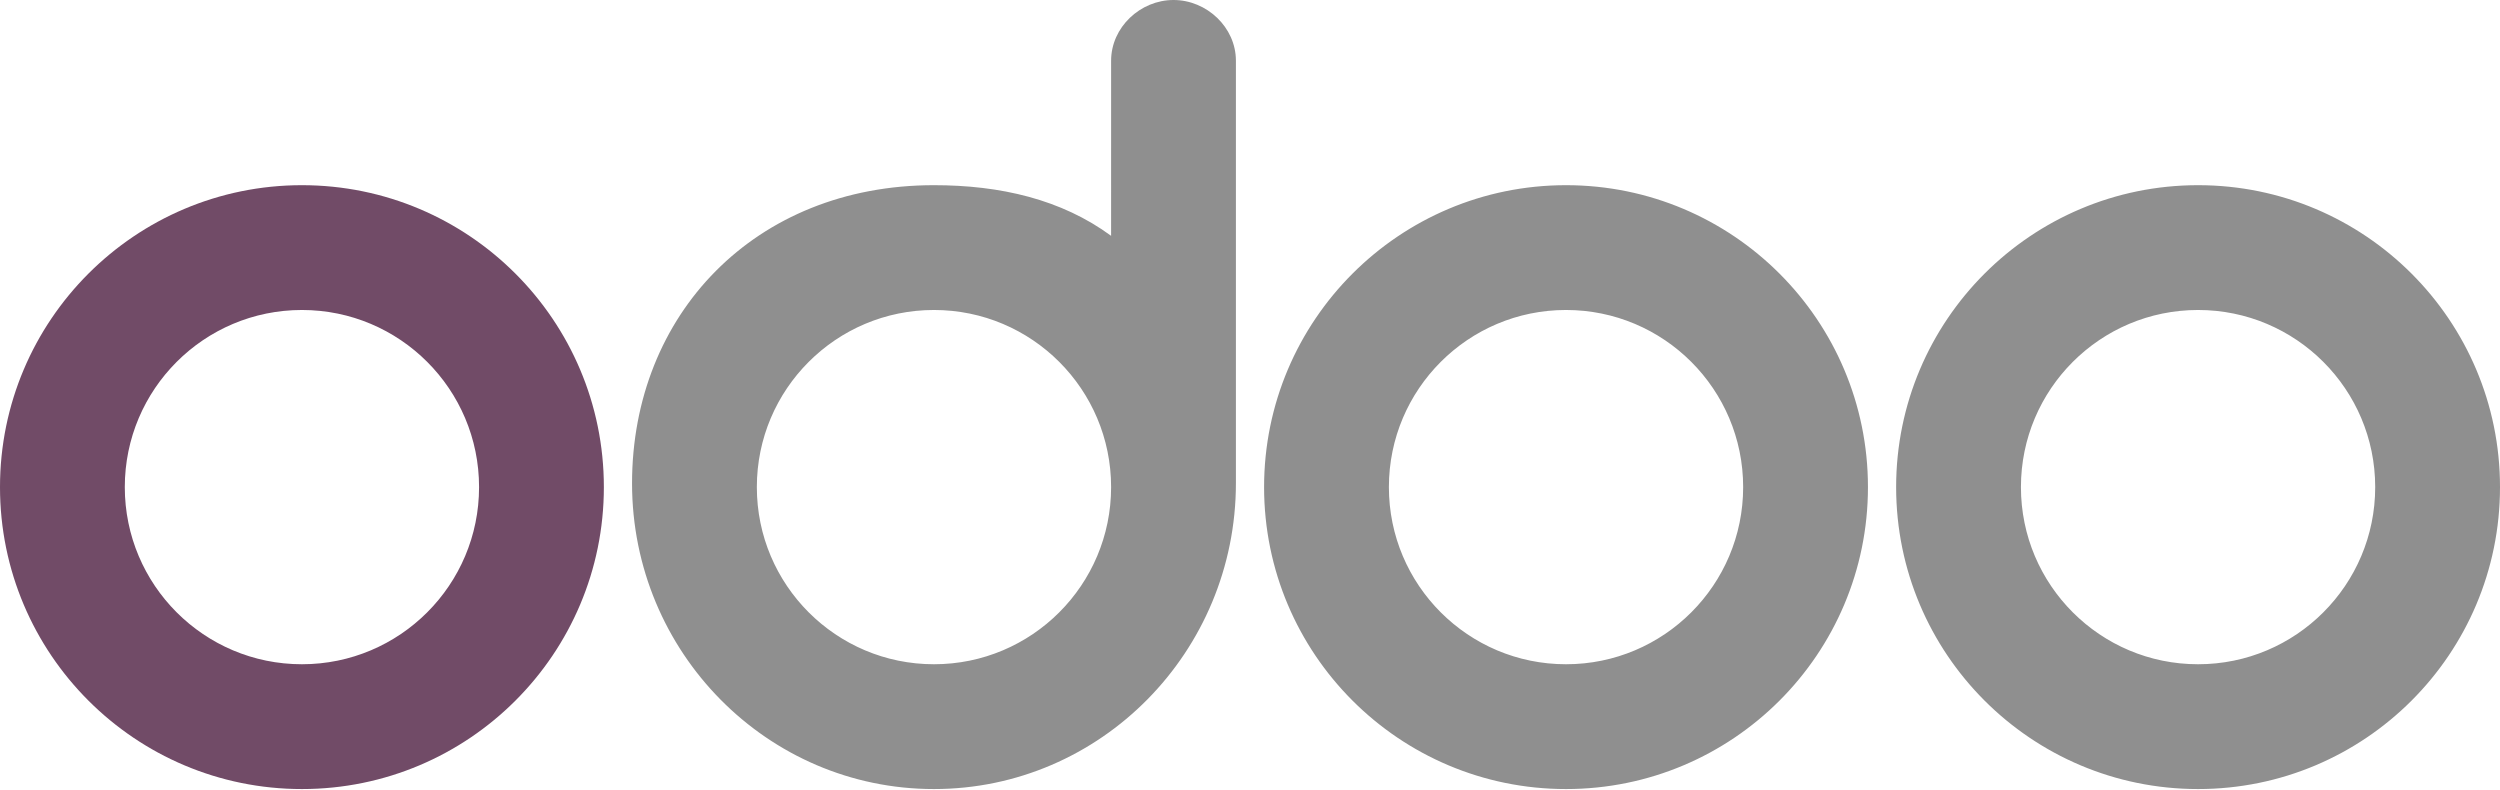
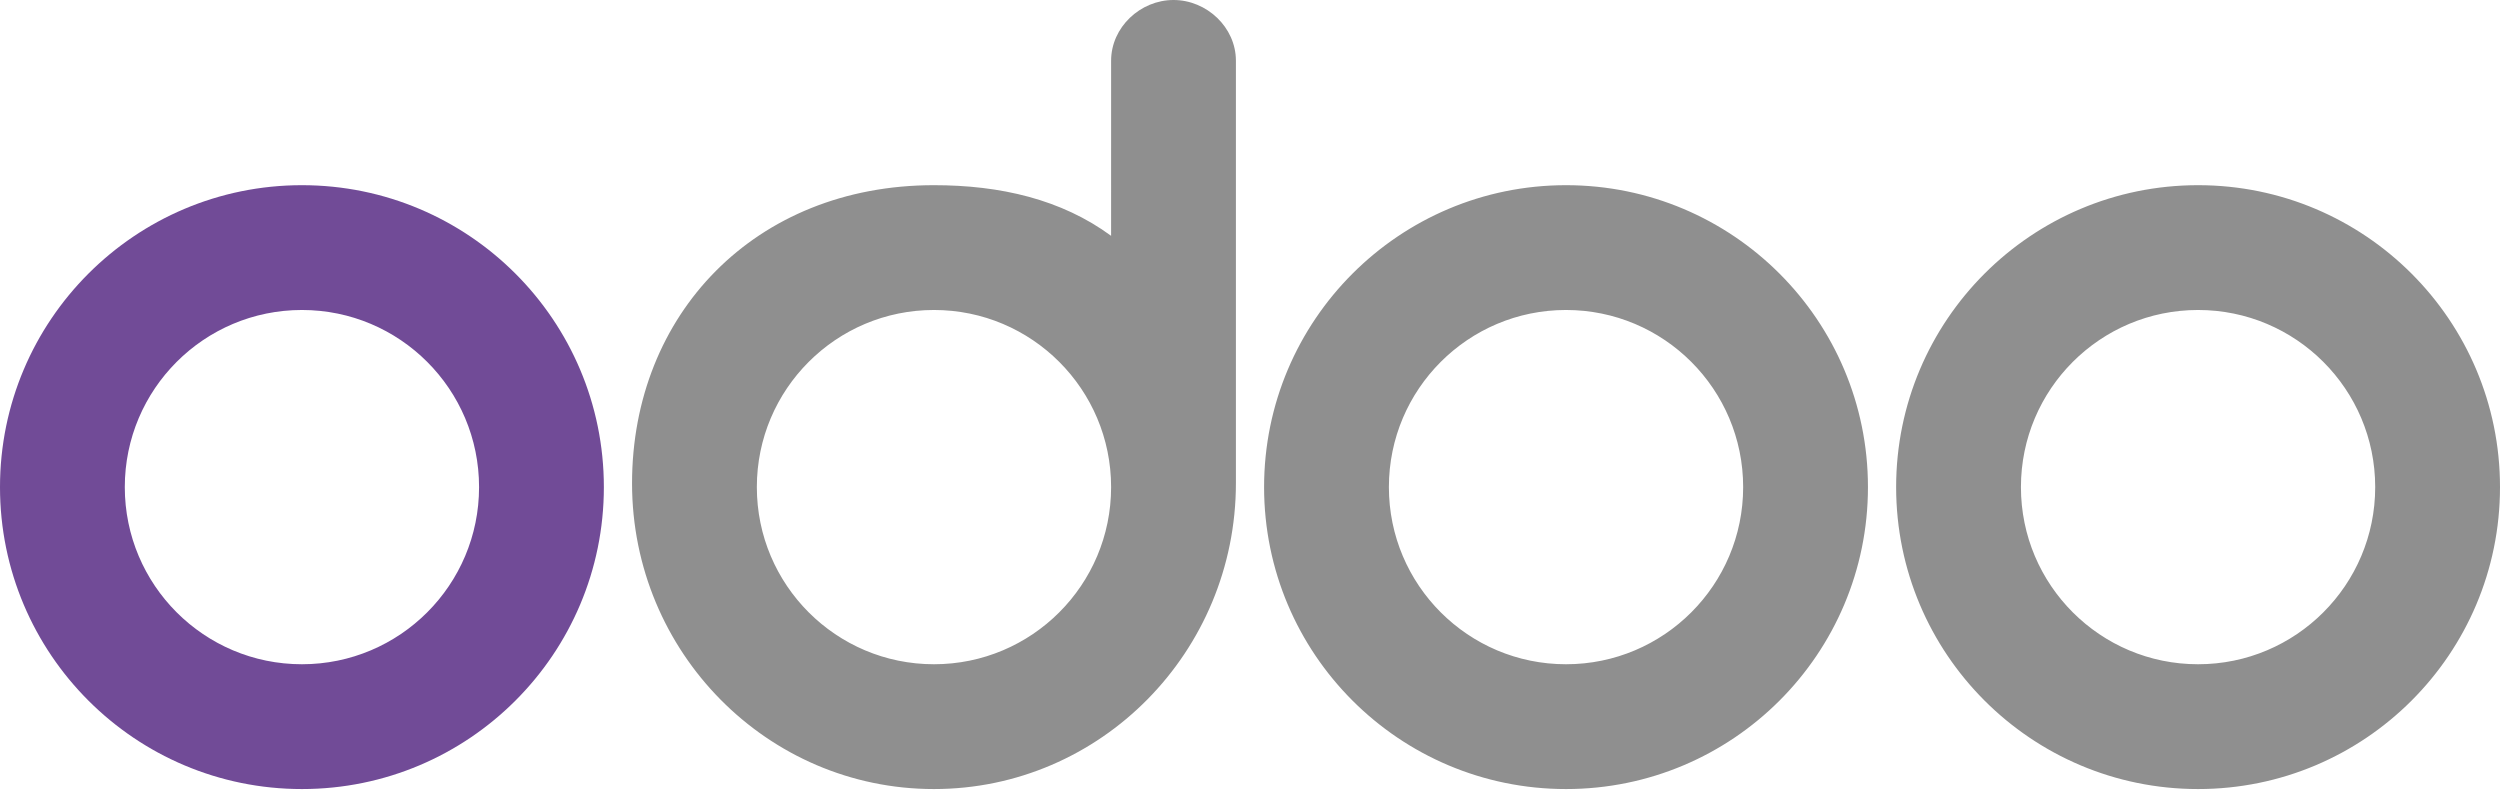
<svg xmlns="http://www.w3.org/2000/svg" width="621px" height="196px" viewBox="0 0 621 196" version="1.1">
  <g stroke="none" stroke-width="1" fill="none" fill-rule="evenodd">
    <g id="odoo_logo" fill-rule="nonzero">
      <path d="M546,196 C504.579,196 471,162.421 471,121 C471,79.579 504.579,46 546,46 C587.421,46 621,79.579 621,121 C621,162.421 587.421,196 546,196 Z M546,165 C570.3,165 590,145.3 590,121 C590,96.7 570.3,77 546,77 C521.7,77 502,96.7 502,121 C502,145.3 521.7,165 546,165 Z M389,196 C347.579,196 314,162.421 314,121 C314,79.579 347.579,46 389,46 C430.421,46 464,79.579 464,121 C464,162.421 430.421,196 389,196 Z M389,165 C413.3,165 433,145.3 433,121 C433,96.7 413.3,77 389,77 C364.7,77 345,96.7 345,121 C345,145.3 364.7,165 389,165 Z M307,120 C307,161.935 273.408,196 231.991,196 C190.575,196 157,162.005 157,120.07 C157,78.134 187.5,46 231.991,46 C248.433,46 263.638,49.496 275.998,58.58 L276,15.09 C276,6.756 283.27,0 291.5,0 C299.728,0 307,6.762 307,15.09 L307,120 Z M232,165 C256.3,165 276,145.3 276,121 C276,96.7 256.3,77 232,77 C207.7,77 188,96.7 188,121 C188,145.3 207.7,165 232,165 Z" fill="#8F8F8F" />
-       <path d="M75,196 C33.579,196 0,162.421 0,121 C0,79.579 33.579,46 75,46 C116.421,46 150,79.579 150,121 C150,162.421 116.421,196 75,196 Z M75,165 C99.3,165 119,145.3 119,121 C119,96.7 99.3,77 75,77 C50.7,77 31,96.7 31,121 C31,145.3 50.7,165 75,165 Z" fill="#714B67" />
+       <path d="M75,196 C33.579,196 0,162.421 0,121 C0,79.579 33.579,46 75,46 C116.421,46 150,79.579 150,121 C150,162.421 116.421,196 75,196 Z M75,165 C99.3,165 119,145.3 119,121 C119,96.7 99.3,77 75,77 C50.7,77 31,96.7 31,121 C31,145.3 50.7,165 75,165 Z" fill="#714B97" />
    </g>
  </g>
</svg>
